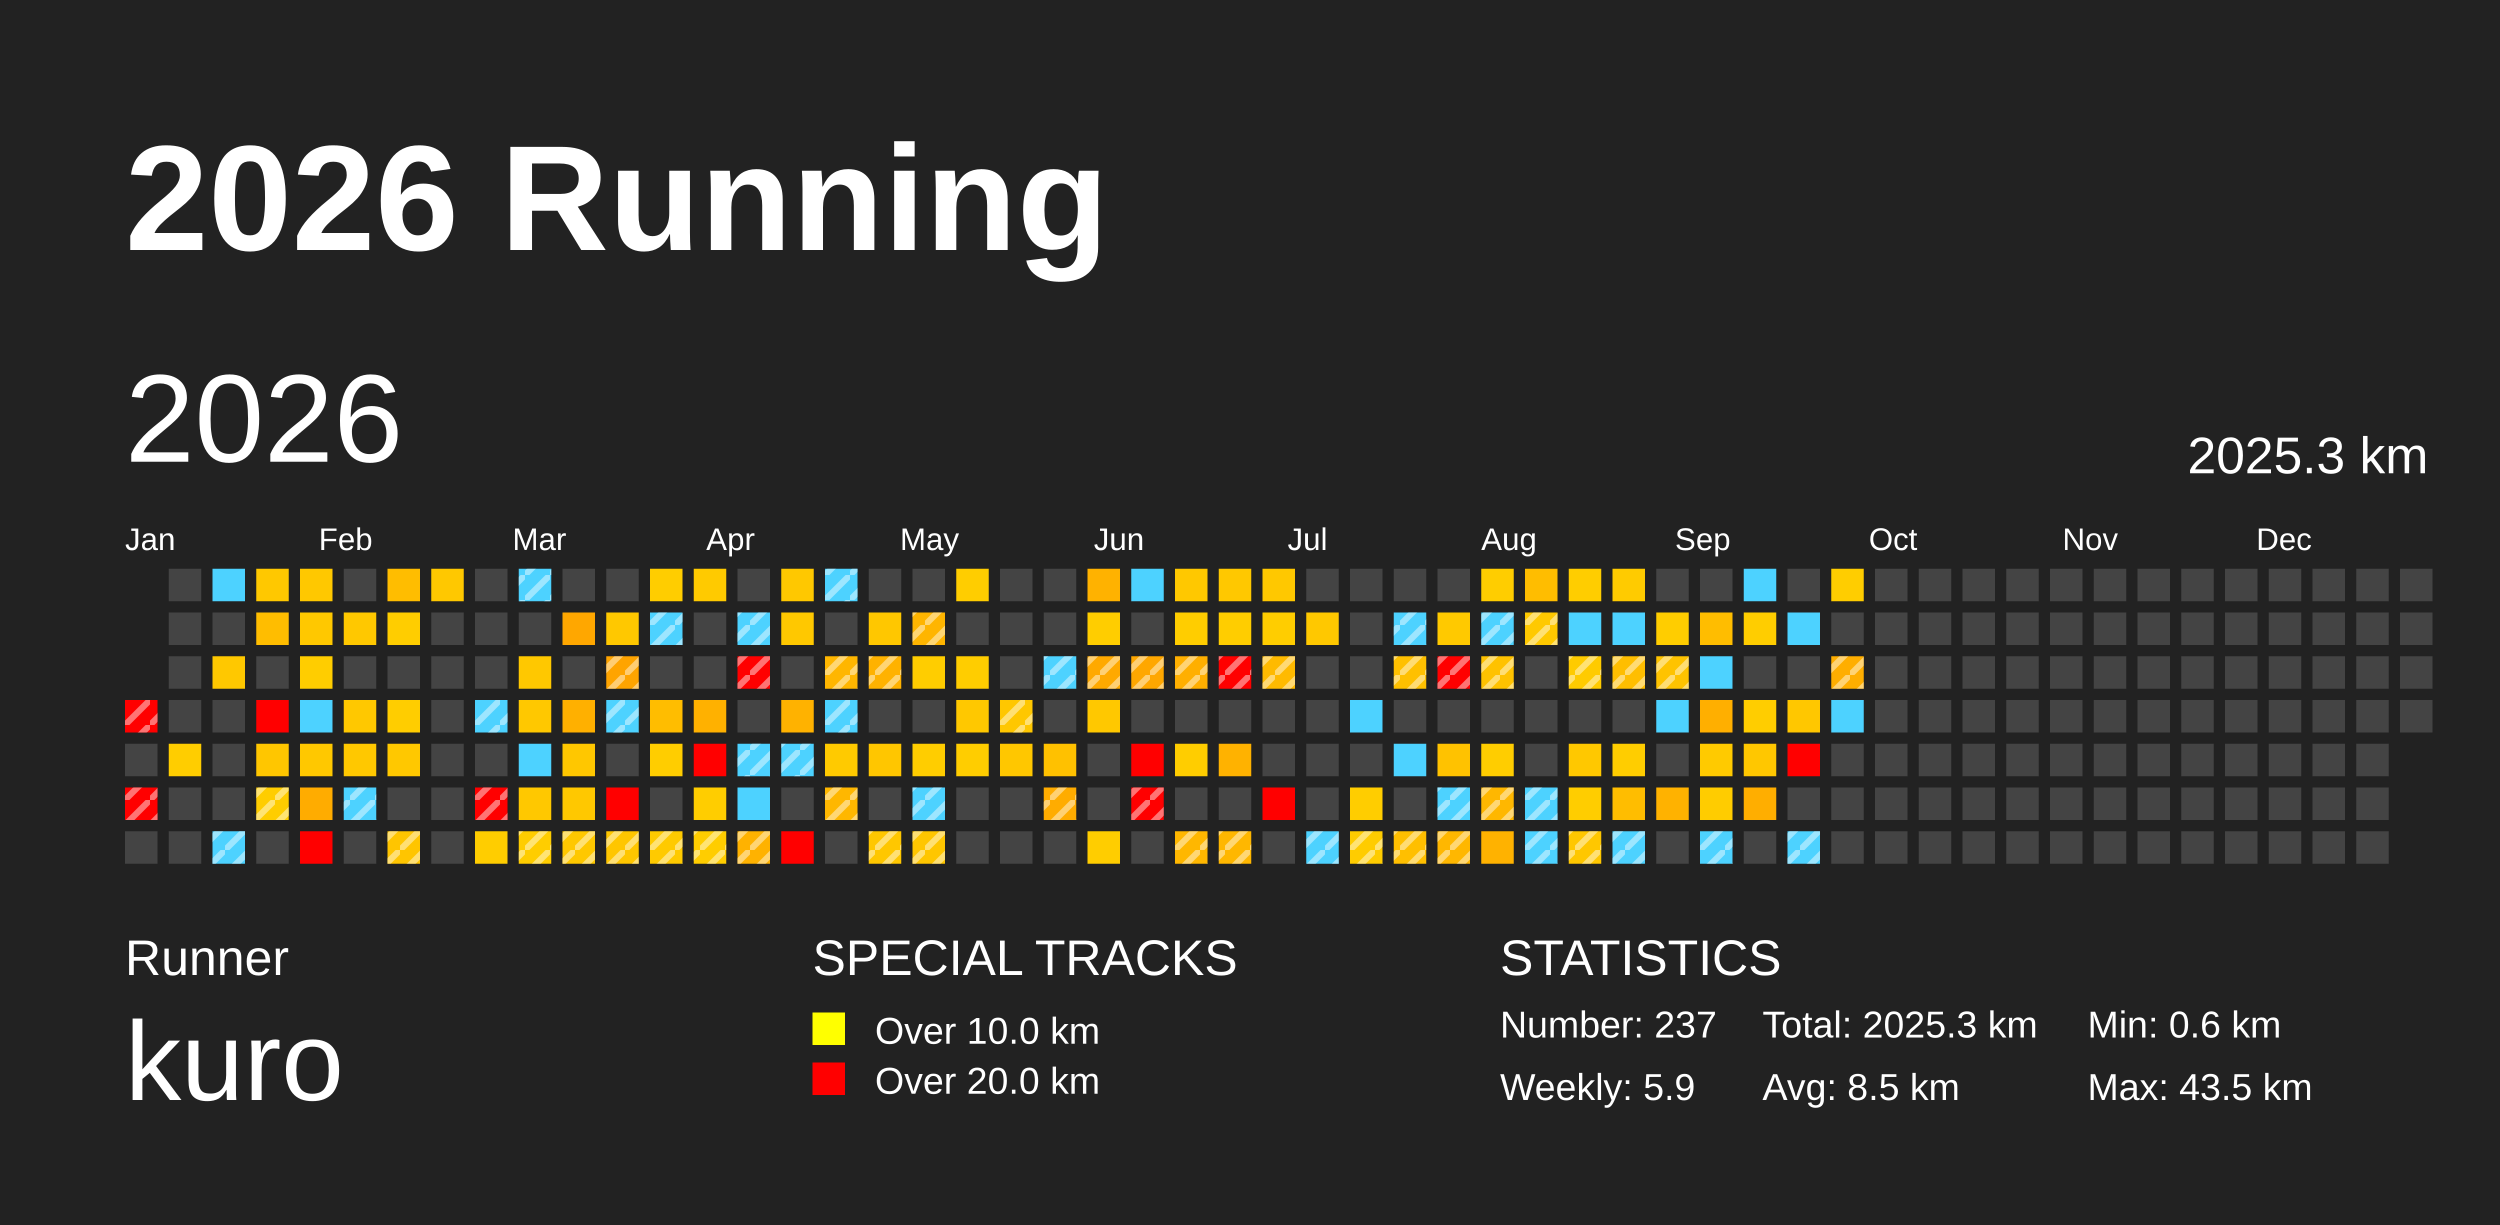
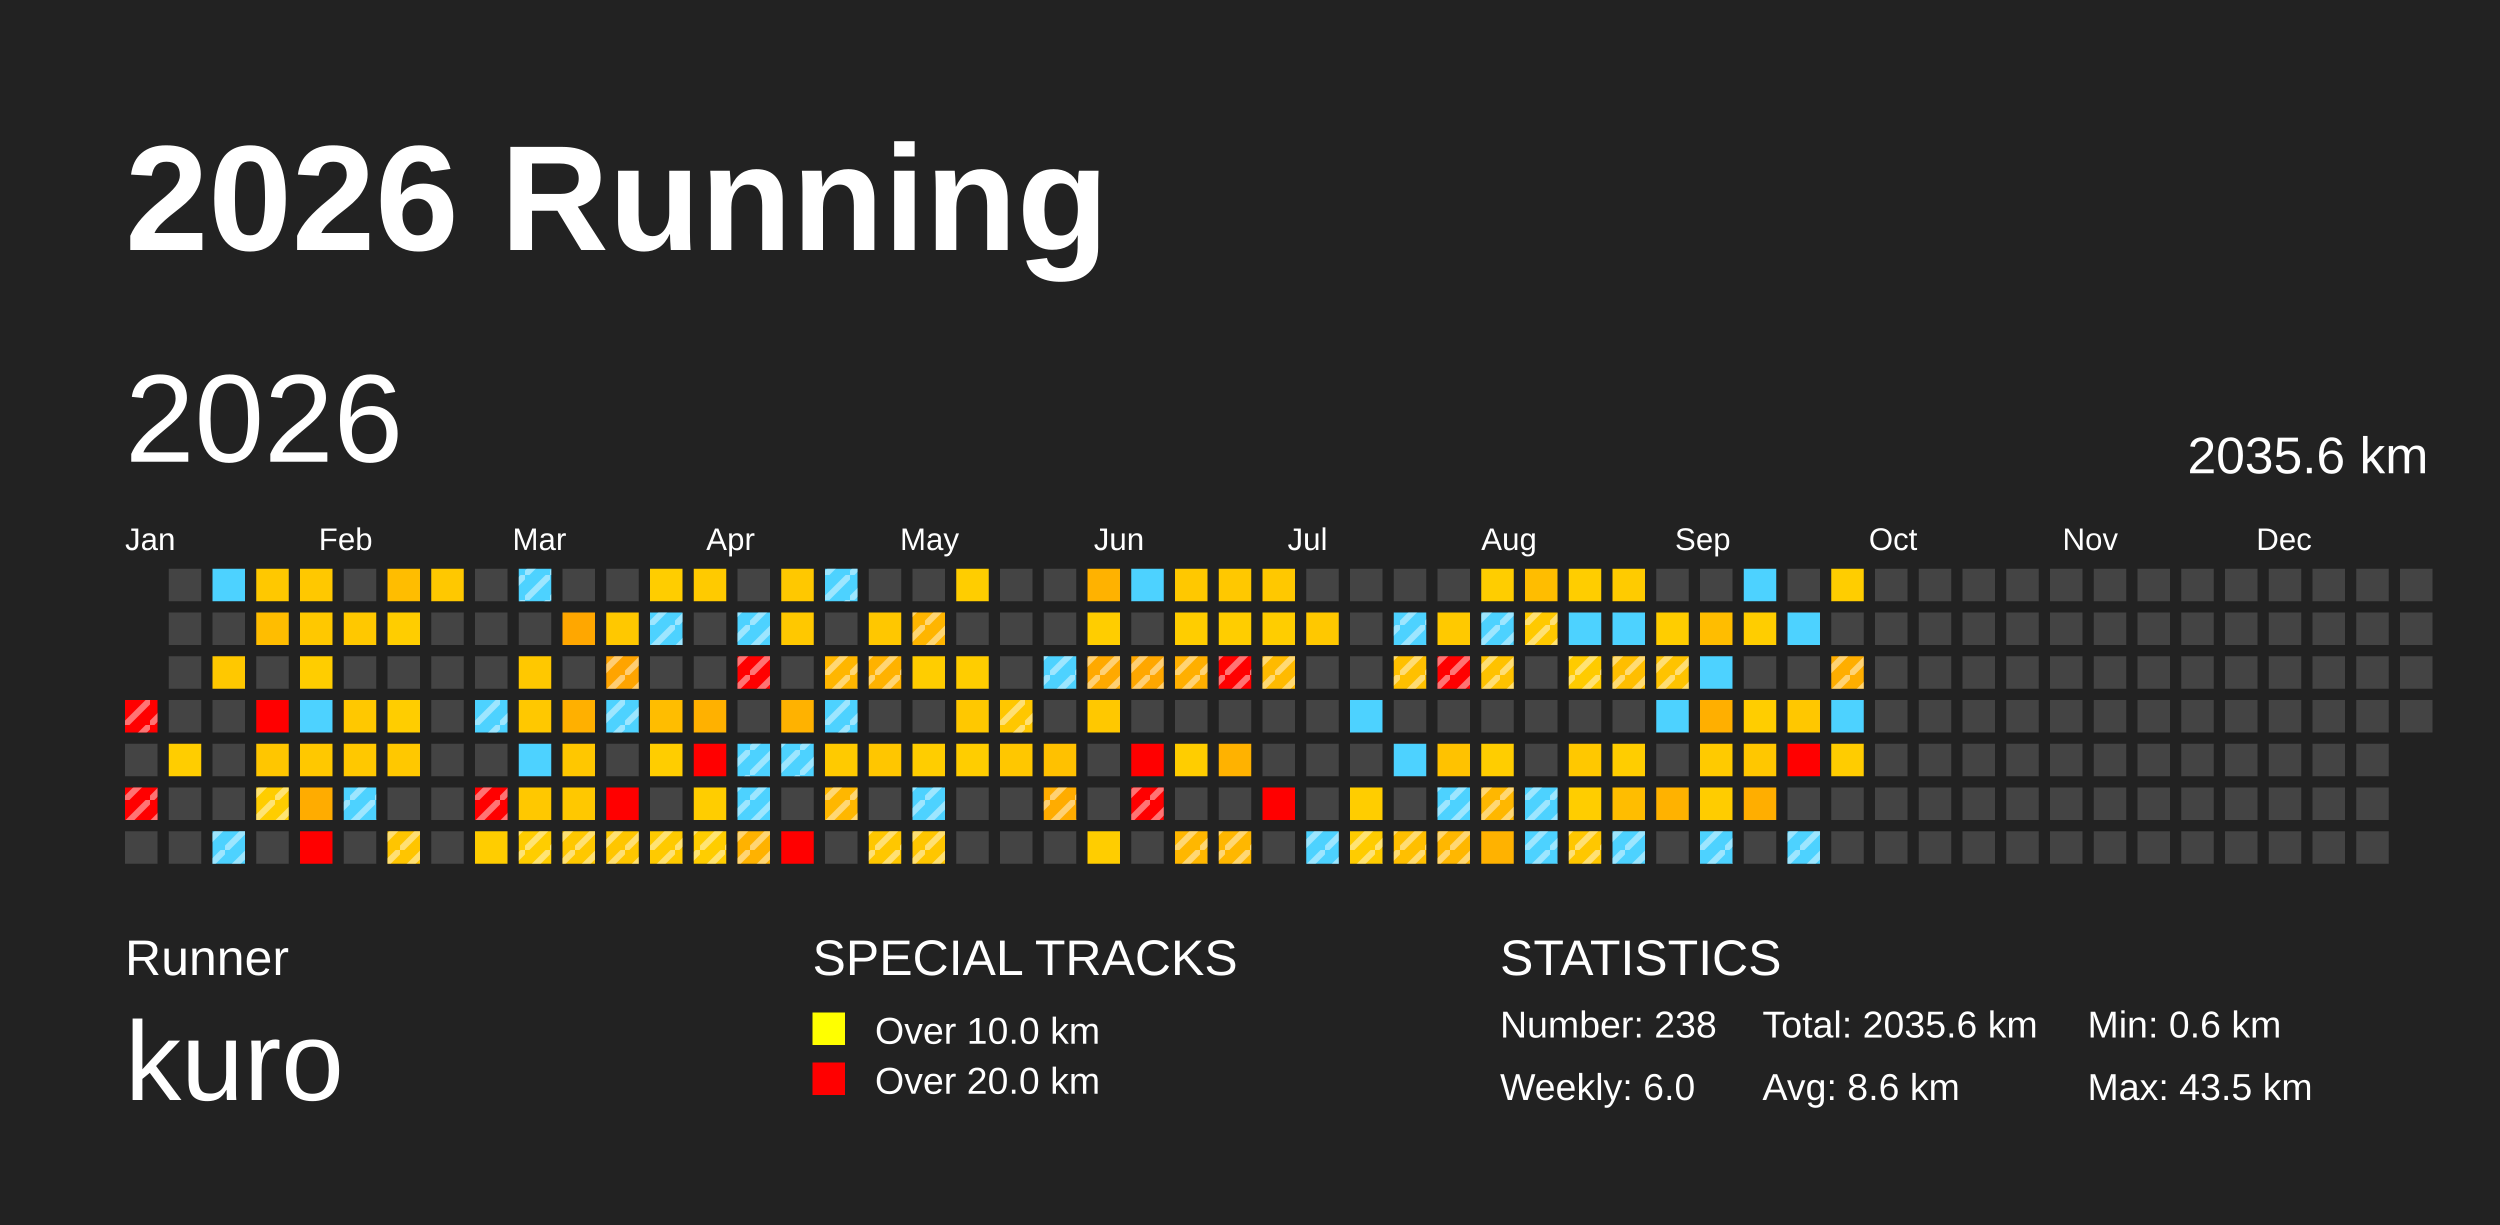
<svg xmlns="http://www.w3.org/2000/svg" baseProfile="full" height="98mm" version="1.1" viewBox="0,0,200,98" width="200mm">
  <defs>
    <pattern height="2" id="indoor-stripe" patternUnits="userSpaceOnUse" width="2">
      <line stroke="white" stroke-opacity="0.45" stroke-width="0.5" x1="0" x2="2" y1="2" y2="0" />
    </pattern>
  </defs>
  <rect fill="#222222" height="98" width="200" x="0" y="0" />
  <text fill="#FFFFFF" style="font-size:12px; font-family:Arial; font-weight:bold;" x="10" y="20">2026 Running</text>
  <text fill="#FFFFFF" style="font-size:4px; font-family:Arial" x="10" y="78">Runner</text>
  <text fill="#FFFFFF" style="font-size:9px; font-family:Arial" x="10" y="88">kuro</text>
  <text fill="#FFFFFF" style="font-size:4px; font-family:Arial" x="65" y="78">SPECIAL TRACKS</text>
  <rect fill="yellow" height="2.6" width="2.6" x="65" y="81" />
  <text fill="#FFFFFF" style="font-size:3px; font-family:Arial" x="70" y="83.5">Over 10.0 km</text>
  <rect fill="red" height="2.6" width="2.6" x="65" y="85" />
  <text fill="#FFFFFF" style="font-size:3px; font-family:Arial" x="70" y="87.5">Over 20.0 km</text>
  <text fill="#FFFFFF" style="font-size:4px; font-family:Arial" x="120" y="78">STATISTICS</text>
-   <text fill="#FFFFFF" style="font-size:3px; font-family:Arial" x="120" y="83">Number: 237</text>
-   <text fill="#FFFFFF" style="font-size:3px; font-family:Arial" x="120" y="88">Weekly: 5.9</text>
-   <text fill="#FFFFFF" style="font-size:3px; font-family:Arial" x="141" y="83">Total: 2025.3 km</text>
-   <text fill="#FFFFFF" style="font-size:3px; font-family:Arial" x="141" y="88">Avg: 8.5 km</text>
+   <text fill="#FFFFFF" style="font-size:3px; font-family:Arial" x="120" y="83">Number: 238</text>
+   <text fill="#FFFFFF" style="font-size:3px; font-family:Arial" x="120" y="88">Weekly: 6.0</text>
+   <text fill="#FFFFFF" style="font-size:3px; font-family:Arial" x="141" y="83">Total: 2035.6 km</text>
+   <text fill="#FFFFFF" style="font-size:3px; font-family:Arial" x="141" y="88">Avg: 8.6 km</text>
  <text fill="#FFFFFF" style="font-size:3px; font-family:Arial" x="167" y="83">Min: 0.6 km</text>
  <text fill="#FFFFFF" style="font-size:3px; font-family:Arial" x="167" y="88">Max: 43.5 km</text>
  <text dominant-baseline="hanging" fill="#FFFFFF" style="font-size:10.0px; font-family:Arial;" x="10" y="30">2026</text>
-   <text dominant-baseline="hanging" fill="#FFFFFF" style="font-size:4.125px; font-family:Arial;" x="175" y="35">2025.3 km</text>
+   <text dominant-baseline="hanging" fill="#FFFFFF" style="font-size:4.125px; font-family:Arial;" x="175" y="35">2035.6 km</text>
  <text fill="#FFFFFF" style="font-size:2.5px; font-family:Arial" x="10.0" y="44">Jan</text>
  <text fill="#FFFFFF" style="font-size:2.5px; font-family:Arial" x="25.5" y="44">Feb</text>
  <text fill="#FFFFFF" style="font-size:2.5px; font-family:Arial" x="41.0" y="44">Mar</text>
  <text fill="#FFFFFF" style="font-size:2.5px; font-family:Arial" x="56.5" y="44">Apr</text>
  <text fill="#FFFFFF" style="font-size:2.5px; font-family:Arial" x="72.0" y="44">May</text>
  <text fill="#FFFFFF" style="font-size:2.5px; font-family:Arial" x="87.5" y="44">Jun</text>
  <text fill="#FFFFFF" style="font-size:2.5px; font-family:Arial" x="103.0" y="44">Jul</text>
  <text fill="#FFFFFF" style="font-size:2.5px; font-family:Arial" x="118.5" y="44">Aug</text>
  <text fill="#FFFFFF" style="font-size:2.5px; font-family:Arial" x="134.0" y="44">Sep</text>
  <text fill="#FFFFFF" style="font-size:2.5px; font-family:Arial" x="149.5" y="44">Oct</text>
  <text fill="#FFFFFF" style="font-size:2.5px; font-family:Arial" x="165.0" y="44">Nov</text>
  <text fill="#FFFFFF" style="font-size:2.5px; font-family:Arial" x="180.5" y="44">Dec</text>
  <rect fill="red" height="2.6" width="2.6" x="10.0" y="56.0" />
  <rect fill="url(#indoor-stripe)" height="2.6" style="pointer-events: none;" width="2.6" x="10.0" y="56.0" />
  <rect fill="#444444" height="2.6" width="2.6" x="10.0" y="59.5" />
  <rect fill="red" height="2.6" width="2.6" x="10.0" y="63.0" />
  <rect fill="url(#indoor-stripe)" height="2.6" style="pointer-events: none;" width="2.6" x="10.0" y="63.0" />
  <rect fill="#444444" height="2.6" width="2.6" x="10.0" y="66.5" />
  <rect fill="#444444" height="2.6" width="2.6" x="13.5" y="45.5" />
  <rect fill="#444444" height="2.6" width="2.6" x="13.5" y="49.0" />
  <rect fill="#444444" height="2.6" width="2.6" x="13.5" y="52.5" />
  <rect fill="#444444" height="2.6" width="2.6" x="13.5" y="56.0" />
  <rect fill="#ffcd00" height="2.6" width="2.6" x="13.5" y="59.5" />
  <rect fill="#444444" height="2.6" width="2.6" x="13.5" y="63.0" />
  <rect fill="#444444" height="2.6" width="2.6" x="13.5" y="66.5" />
  <rect fill="#4dd2ff" height="2.6" width="2.6" x="17.0" y="45.5" />
  <rect fill="#444444" height="2.6" width="2.6" x="17.0" y="49.0" />
  <rect fill="#ffc800" height="2.6" width="2.6" x="17.0" y="52.5" />
  <rect fill="#444444" height="2.6" width="2.6" x="17.0" y="56.0" />
  <rect fill="#444444" height="2.6" width="2.6" x="17.0" y="59.5" />
  <rect fill="#444444" height="2.6" width="2.6" x="17.0" y="63.0" />
  <rect fill="#4dd2ff" height="2.6" width="2.6" x="17.0" y="66.5" />
  <rect fill="url(#indoor-stripe)" height="2.6" style="pointer-events: none;" width="2.6" x="17.0" y="66.5" />
  <rect fill="#ffc800" height="2.6" width="2.6" x="20.5" y="45.5" />
  <rect fill="#ffbd00" height="2.6" width="2.6" x="20.5" y="49.0" />
  <rect fill="#444444" height="2.6" width="2.6" x="20.5" y="52.5" />
  <rect fill="red" height="2.6" width="2.6" x="20.5" y="56.0" />
  <rect fill="#ffc600" height="2.6" width="2.6" x="20.5" y="59.5" />
  <rect fill="#ffcd00" height="2.6" width="2.6" x="20.5" y="63.0" />
  <rect fill="url(#indoor-stripe)" height="2.6" style="pointer-events: none;" width="2.6" x="20.5" y="63.0" />
  <rect fill="#444444" height="2.6" width="2.6" x="20.5" y="66.5" />
  <rect fill="#ffc800" height="2.6" width="2.6" x="24.0" y="45.5" />
  <rect fill="#ffc800" height="2.6" width="2.6" x="24.0" y="49.0" />
  <rect fill="#ffcd00" height="2.6" width="2.6" x="24.0" y="52.5" />
  <rect fill="#4dd2ff" height="2.6" width="2.6" x="24.0" y="56.0" />
  <rect fill="#ffc800" height="2.6" width="2.6" x="24.0" y="59.5" />
  <rect fill="#ffac00" height="2.6" width="2.6" x="24.0" y="63.0" />
  <rect fill="red" height="2.6" width="2.6" x="24.0" y="66.5" />
  <rect fill="#444444" height="2.6" width="2.6" x="27.5" y="45.5" />
  <rect fill="#ffc800" height="2.6" width="2.6" x="27.5" y="49.0" />
  <rect fill="#444444" height="2.6" width="2.6" x="27.5" y="52.5" />
  <rect fill="#ffc800" height="2.6" width="2.6" x="27.5" y="56.0" />
  <rect fill="#ffc800" height="2.6" width="2.6" x="27.5" y="59.5" />
  <rect fill="#4dd2ff" height="2.6" width="2.6" x="27.5" y="63.0" />
  <rect fill="url(#indoor-stripe)" height="2.6" style="pointer-events: none;" width="2.6" x="27.5" y="63.0" />
  <rect fill="#444444" height="2.6" width="2.6" x="27.5" y="66.5" />
  <rect fill="#ffbd00" height="2.6" width="2.6" x="31.0" y="45.5" />
  <rect fill="#ffcd00" height="2.6" width="2.6" x="31.0" y="49.0" />
  <rect fill="#444444" height="2.6" width="2.6" x="31.0" y="52.5" />
  <rect fill="#ffcd00" height="2.6" width="2.6" x="31.0" y="56.0" />
  <rect fill="#ffc800" height="2.6" width="2.6" x="31.0" y="59.5" />
  <rect fill="#444444" height="2.6" width="2.6" x="31.0" y="63.0" />
  <rect fill="#ffc500" height="2.6" width="2.6" x="31.0" y="66.5" />
  <rect fill="url(#indoor-stripe)" height="2.6" style="pointer-events: none;" width="2.6" x="31.0" y="66.5" />
  <rect fill="#ffc800" height="2.6" width="2.6" x="34.5" y="45.5" />
  <rect fill="#444444" height="2.6" width="2.6" x="34.5" y="49.0" />
  <rect fill="#444444" height="2.6" width="2.6" x="34.5" y="52.5" />
  <rect fill="#444444" height="2.6" width="2.6" x="34.5" y="56.0" />
  <rect fill="#444444" height="2.6" width="2.6" x="34.5" y="59.5" />
  <rect fill="#444444" height="2.6" width="2.6" x="34.5" y="63.0" />
  <rect fill="#444444" height="2.6" width="2.6" x="34.5" y="66.5" />
  <rect fill="#444444" height="2.6" width="2.6" x="38.0" y="45.5" />
  <rect fill="#444444" height="2.6" width="2.6" x="38.0" y="49.0" />
  <rect fill="#444444" height="2.6" width="2.6" x="38.0" y="52.5" />
  <rect fill="#4dd2ff" height="2.6" width="2.6" x="38.0" y="56.0" />
  <rect fill="url(#indoor-stripe)" height="2.6" style="pointer-events: none;" width="2.6" x="38.0" y="56.0" />
  <rect fill="#444444" height="2.6" width="2.6" x="38.0" y="59.5" />
  <rect fill="red" height="2.6" width="2.6" x="38.0" y="63.0" />
  <rect fill="url(#indoor-stripe)" height="2.6" style="pointer-events: none;" width="2.6" x="38.0" y="63.0" />
  <rect fill="#ffcd00" height="2.6" width="2.6" x="38.0" y="66.5" />
  <rect fill="#4dd2ff" height="2.6" width="2.6" x="41.5" y="45.5" />
  <rect fill="url(#indoor-stripe)" height="2.6" style="pointer-events: none;" width="2.6" x="41.5" y="45.5" />
  <rect fill="#444444" height="2.6" width="2.6" x="41.5" y="49.0" />
  <rect fill="#ffc800" height="2.6" width="2.6" x="41.5" y="52.5" />
  <rect fill="#ffc800" height="2.6" width="2.6" x="41.5" y="56.0" />
  <rect fill="#4dd2ff" height="2.6" width="2.6" x="41.5" y="59.5" />
  <rect fill="#ffc800" height="2.6" width="2.6" x="41.5" y="63.0" />
  <rect fill="#ffcd00" height="2.6" width="2.6" x="41.5" y="66.5" />
  <rect fill="url(#indoor-stripe)" height="2.6" style="pointer-events: none;" width="2.6" x="41.5" y="66.5" />
  <rect fill="#444444" height="2.6" width="2.6" x="45.0" y="45.5" />
  <rect fill="#ffa700" height="2.6" width="2.6" x="45.0" y="49.0" />
  <rect fill="#444444" height="2.6" width="2.6" x="45.0" y="52.5" />
  <rect fill="#ffb000" height="2.6" width="2.6" x="45.0" y="56.0" />
  <rect fill="#ffc700" height="2.6" width="2.6" x="45.0" y="59.5" />
  <rect fill="#ffc800" height="2.6" width="2.6" x="45.0" y="63.0" />
  <rect fill="#ffc800" height="2.6" width="2.6" x="45.0" y="66.5" />
  <rect fill="url(#indoor-stripe)" height="2.6" style="pointer-events: none;" width="2.6" x="45.0" y="66.5" />
  <rect fill="#444444" height="2.6" width="2.6" x="48.5" y="45.5" />
  <rect fill="#ffc800" height="2.6" width="2.6" x="48.5" y="49.0" />
  <rect fill="#ffa400" height="2.6" width="2.6" x="48.5" y="52.5" />
  <rect fill="url(#indoor-stripe)" height="2.6" style="pointer-events: none;" width="2.6" x="48.5" y="52.5" />
  <rect fill="#4dd2ff" height="2.6" width="2.6" x="48.5" y="56.0" />
  <rect fill="url(#indoor-stripe)" height="2.6" style="pointer-events: none;" width="2.6" x="48.5" y="56.0" />
  <rect fill="#444444" height="2.6" width="2.6" x="48.5" y="59.5" />
  <rect fill="red" height="2.6" width="2.6" x="48.5" y="63.0" />
  <rect fill="#ffc600" height="2.6" width="2.6" x="48.5" y="66.5" />
  <rect fill="url(#indoor-stripe)" height="2.6" style="pointer-events: none;" width="2.6" x="48.5" y="66.5" />
  <rect fill="#ffcd00" height="2.6" width="2.6" x="52.0" y="45.5" />
  <rect fill="#4dd2ff" height="2.6" width="2.6" x="52.0" y="49.0" />
  <rect fill="url(#indoor-stripe)" height="2.6" style="pointer-events: none;" width="2.6" x="52.0" y="49.0" />
  <rect fill="#444444" height="2.6" width="2.6" x="52.0" y="52.5" />
  <rect fill="#ffbd00" height="2.6" width="2.6" x="52.0" y="56.0" />
  <rect fill="#ffcd00" height="2.6" width="2.6" x="52.0" y="59.5" />
  <rect fill="#444444" height="2.6" width="2.6" x="52.0" y="63.0" />
  <rect fill="#ffca00" height="2.6" width="2.6" x="52.0" y="66.5" />
  <rect fill="url(#indoor-stripe)" height="2.6" style="pointer-events: none;" width="2.6" x="52.0" y="66.5" />
  <rect fill="#ffca00" height="2.6" width="2.6" x="55.5" y="45.5" />
  <rect fill="#444444" height="2.6" width="2.6" x="55.5" y="49.0" />
  <rect fill="#444444" height="2.6" width="2.6" x="55.5" y="52.5" />
  <rect fill="#ffb100" height="2.6" width="2.6" x="55.5" y="56.0" />
  <rect fill="red" height="2.6" width="2.6" x="55.5" y="59.5" />
  <rect fill="#ffcd00" height="2.6" width="2.6" x="55.5" y="63.0" />
  <rect fill="#ffcd00" height="2.6" width="2.6" x="55.5" y="66.5" />
  <rect fill="url(#indoor-stripe)" height="2.6" style="pointer-events: none;" width="2.6" x="55.5" y="66.5" />
  <rect fill="#444444" height="2.6" width="2.6" x="59.0" y="45.5" />
  <rect fill="#4dd2ff" height="2.6" width="2.6" x="59.0" y="49.0" />
  <rect fill="url(#indoor-stripe)" height="2.6" style="pointer-events: none;" width="2.6" x="59.0" y="49.0" />
  <rect fill="red" height="2.6" width="2.6" x="59.0" y="52.5" />
  <rect fill="url(#indoor-stripe)" height="2.6" style="pointer-events: none;" width="2.6" x="59.0" y="52.5" />
  <rect fill="#444444" height="2.6" width="2.6" x="59.0" y="56.0" />
  <rect fill="#4dd2ff" height="2.6" width="2.6" x="59.0" y="59.5" />
  <rect fill="url(#indoor-stripe)" height="2.6" style="pointer-events: none;" width="2.6" x="59.0" y="59.5" />
  <rect fill="#4dd2ff" height="2.6" width="2.6" x="59.0" y="63.0" />
+   <rect fill="url(#indoor-stripe)" height="2.6" style="pointer-events: none;" width="2.6" x="59.0" y="63.0" />
  <rect fill="#ffb200" height="2.6" width="2.6" x="59.0" y="66.5" />
  <rect fill="url(#indoor-stripe)" height="2.6" style="pointer-events: none;" width="2.6" x="59.0" y="66.5" />
  <rect fill="#ffc800" height="2.6" width="2.6" x="62.5" y="45.5" />
  <rect fill="#ffc800" height="2.6" width="2.6" x="62.5" y="49.0" />
  <rect fill="#444444" height="2.6" width="2.6" x="62.5" y="52.5" />
  <rect fill="#ffb200" height="2.6" width="2.6" x="62.5" y="56.0" />
  <rect fill="#4dd2ff" height="2.6" width="2.6" x="62.5" y="59.5" />
  <rect fill="url(#indoor-stripe)" height="2.6" style="pointer-events: none;" width="2.6" x="62.5" y="59.5" />
  <rect fill="#444444" height="2.6" width="2.6" x="62.5" y="63.0" />
  <rect fill="red" height="2.6" width="2.6" x="62.5" y="66.5" />
  <rect fill="#4dd2ff" height="2.6" width="2.6" x="66.0" y="45.5" />
  <rect fill="url(#indoor-stripe)" height="2.6" style="pointer-events: none;" width="2.6" x="66.0" y="45.5" />
  <rect fill="#444444" height="2.6" width="2.6" x="66.0" y="49.0" />
  <rect fill="#ffb600" height="2.6" width="2.6" x="66.0" y="52.5" />
  <rect fill="url(#indoor-stripe)" height="2.6" style="pointer-events: none;" width="2.6" x="66.0" y="52.5" />
  <rect fill="#4dd2ff" height="2.6" width="2.6" x="66.0" y="56.0" />
  <rect fill="url(#indoor-stripe)" height="2.6" style="pointer-events: none;" width="2.6" x="66.0" y="56.0" />
  <rect fill="#ffca00" height="2.6" width="2.6" x="66.0" y="59.5" />
  <rect fill="#ffb700" height="2.6" width="2.6" x="66.0" y="63.0" />
  <rect fill="url(#indoor-stripe)" height="2.6" style="pointer-events: none;" width="2.6" x="66.0" y="63.0" />
  <rect fill="#444444" height="2.6" width="2.6" x="66.0" y="66.5" />
  <rect fill="#444444" height="2.6" width="2.6" x="69.5" y="45.5" />
  <rect fill="#ffc700" height="2.6" width="2.6" x="69.5" y="49.0" />
  <rect fill="#ffb200" height="2.6" width="2.6" x="69.5" y="52.5" />
  <rect fill="url(#indoor-stripe)" height="2.6" style="pointer-events: none;" width="2.6" x="69.5" y="52.5" />
  <rect fill="#444444" height="2.6" width="2.6" x="69.5" y="56.0" />
  <rect fill="#ffc600" height="2.6" width="2.6" x="69.5" y="59.5" />
  <rect fill="#444444" height="2.6" width="2.6" x="69.5" y="63.0" />
  <rect fill="#ffc700" height="2.6" width="2.6" x="69.5" y="66.5" />
  <rect fill="url(#indoor-stripe)" height="2.6" style="pointer-events: none;" width="2.6" x="69.5" y="66.5" />
  <rect fill="#444444" height="2.6" width="2.6" x="73.0" y="45.5" />
  <rect fill="#ffb500" height="2.6" width="2.6" x="73.0" y="49.0" />
  <rect fill="url(#indoor-stripe)" height="2.6" style="pointer-events: none;" width="2.6" x="73.0" y="49.0" />
  <rect fill="#ffcd00" height="2.6" width="2.6" x="73.0" y="52.5" />
  <rect fill="#444444" height="2.6" width="2.6" x="73.0" y="56.0" />
  <rect fill="#ffcd00" height="2.6" width="2.6" x="73.0" y="59.5" />
  <rect fill="#4dd2ff" height="2.6" width="2.6" x="73.0" y="63.0" />
  <rect fill="url(#indoor-stripe)" height="2.6" style="pointer-events: none;" width="2.6" x="73.0" y="63.0" />
  <rect fill="#ffc600" height="2.6" width="2.6" x="73.0" y="66.5" />
  <rect fill="url(#indoor-stripe)" height="2.6" style="pointer-events: none;" width="2.6" x="73.0" y="66.5" />
  <rect fill="#ffcd00" height="2.6" width="2.6" x="76.5" y="45.5" />
  <rect fill="#444444" height="2.6" width="2.6" x="76.5" y="49.0" />
  <rect fill="#ffcd00" height="2.6" width="2.6" x="76.5" y="52.5" />
  <rect fill="#ffc800" height="2.6" width="2.6" x="76.5" y="56.0" />
  <rect fill="#ffcd00" height="2.6" width="2.6" x="76.5" y="59.5" />
  <rect fill="#444444" height="2.6" width="2.6" x="76.5" y="63.0" />
  <rect fill="#444444" height="2.6" width="2.6" x="76.5" y="66.5" />
  <rect fill="#444444" height="2.6" width="2.6" x="80.0" y="45.5" />
  <rect fill="#444444" height="2.6" width="2.6" x="80.0" y="49.0" />
  <rect fill="#444444" height="2.6" width="2.6" x="80.0" y="52.5" />
  <rect fill="#ffc700" height="2.6" width="2.6" x="80.0" y="56.0" />
  <rect fill="url(#indoor-stripe)" height="2.6" style="pointer-events: none;" width="2.6" x="80.0" y="56.0" />
  <rect fill="#ffc700" height="2.6" width="2.6" x="80.0" y="59.5" />
  <rect fill="#444444" height="2.6" width="2.6" x="80.0" y="63.0" />
  <rect fill="#444444" height="2.6" width="2.6" x="80.0" y="66.5" />
  <rect fill="#444444" height="2.6" width="2.6" x="83.5" y="45.5" />
  <rect fill="#444444" height="2.6" width="2.6" x="83.5" y="49.0" />
  <rect fill="#4dd2ff" height="2.6" width="2.6" x="83.5" y="52.5" />
  <rect fill="url(#indoor-stripe)" height="2.6" style="pointer-events: none;" width="2.6" x="83.5" y="52.5" />
  <rect fill="#444444" height="2.6" width="2.6" x="83.5" y="56.0" />
  <rect fill="#ffc100" height="2.6" width="2.6" x="83.5" y="59.5" />
  <rect fill="#ffac00" height="2.6" width="2.6" x="83.5" y="63.0" />
  <rect fill="url(#indoor-stripe)" height="2.6" style="pointer-events: none;" width="2.6" x="83.5" y="63.0" />
  <rect fill="#444444" height="2.6" width="2.6" x="83.5" y="66.5" />
  <rect fill="#ffb200" height="2.6" width="2.6" x="87.0" y="45.5" />
  <rect fill="#ffcd00" height="2.6" width="2.6" x="87.0" y="49.0" />
  <rect fill="#ffa900" height="2.6" width="2.6" x="87.0" y="52.5" />
  <rect fill="url(#indoor-stripe)" height="2.6" style="pointer-events: none;" width="2.6" x="87.0" y="52.5" />
  <rect fill="#ffc800" height="2.6" width="2.6" x="87.0" y="56.0" />
  <rect fill="#444444" height="2.6" width="2.6" x="87.0" y="59.5" />
  <rect fill="#444444" height="2.6" width="2.6" x="87.0" y="63.0" />
  <rect fill="#ffcd00" height="2.6" width="2.6" x="87.0" y="66.5" />
  <rect fill="#4dd2ff" height="2.6" width="2.6" x="90.5" y="45.5" />
  <rect fill="#444444" height="2.6" width="2.6" x="90.5" y="49.0" />
  <rect fill="#ffa700" height="2.6" width="2.6" x="90.5" y="52.5" />
  <rect fill="url(#indoor-stripe)" height="2.6" style="pointer-events: none;" width="2.6" x="90.5" y="52.5" />
  <rect fill="#444444" height="2.6" width="2.6" x="90.5" y="56.0" />
  <rect fill="red" height="2.6" width="2.6" x="90.5" y="59.5" />
  <rect fill="red" height="2.6" width="2.6" x="90.5" y="63.0" />
  <rect fill="url(#indoor-stripe)" height="2.6" style="pointer-events: none;" width="2.6" x="90.5" y="63.0" />
  <rect fill="#444444" height="2.6" width="2.6" x="90.5" y="66.5" />
  <rect fill="#ffc800" height="2.6" width="2.6" x="94.0" y="45.5" />
  <rect fill="#ffcd00" height="2.6" width="2.6" x="94.0" y="49.0" />
  <rect fill="#ffaf00" height="2.6" width="2.6" x="94.0" y="52.5" />
  <rect fill="url(#indoor-stripe)" height="2.6" style="pointer-events: none;" width="2.6" x="94.0" y="52.5" />
  <rect fill="#444444" height="2.6" width="2.6" x="94.0" y="56.0" />
  <rect fill="#ffcd00" height="2.6" width="2.6" x="94.0" y="59.5" />
  <rect fill="#444444" height="2.6" width="2.6" x="94.0" y="63.0" />
  <rect fill="#ffb700" height="2.6" width="2.6" x="94.0" y="66.5" />
  <rect fill="url(#indoor-stripe)" height="2.6" style="pointer-events: none;" width="2.6" x="94.0" y="66.5" />
  <rect fill="#ffc800" height="2.6" width="2.6" x="97.5" y="45.5" />
  <rect fill="#ffcd00" height="2.6" width="2.6" x="97.5" y="49.0" />
  <rect fill="red" height="2.6" width="2.6" x="97.5" y="52.5" />
  <rect fill="url(#indoor-stripe)" height="2.6" style="pointer-events: none;" width="2.6" x="97.5" y="52.5" />
  <rect fill="#444444" height="2.6" width="2.6" x="97.5" y="56.0" />
  <rect fill="#ffb200" height="2.6" width="2.6" x="97.5" y="59.5" />
  <rect fill="#444444" height="2.6" width="2.6" x="97.5" y="63.0" />
  <rect fill="#ffb700" height="2.6" width="2.6" x="97.5" y="66.5" />
  <rect fill="url(#indoor-stripe)" height="2.6" style="pointer-events: none;" width="2.6" x="97.5" y="66.5" />
  <rect fill="#ffc800" height="2.6" width="2.6" x="101.0" y="45.5" />
  <rect fill="#ffcd00" height="2.6" width="2.6" x="101.0" y="49.0" />
  <rect fill="#ffba00" height="2.6" width="2.6" x="101.0" y="52.5" />
  <rect fill="url(#indoor-stripe)" height="2.6" style="pointer-events: none;" width="2.6" x="101.0" y="52.5" />
  <rect fill="#444444" height="2.6" width="2.6" x="101.0" y="56.0" />
  <rect fill="#444444" height="2.6" width="2.6" x="101.0" y="59.5" />
  <rect fill="red" height="2.6" width="2.6" x="101.0" y="63.0" />
  <rect fill="#444444" height="2.6" width="2.6" x="101.0" y="66.5" />
  <rect fill="#444444" height="2.6" width="2.6" x="104.5" y="45.5" />
  <rect fill="#ffc800" height="2.6" width="2.6" x="104.5" y="49.0" />
  <rect fill="#444444" height="2.6" width="2.6" x="104.5" y="52.5" />
  <rect fill="#444444" height="2.6" width="2.6" x="104.5" y="56.0" />
  <rect fill="#444444" height="2.6" width="2.6" x="104.5" y="59.5" />
  <rect fill="#444444" height="2.6" width="2.6" x="104.5" y="63.0" />
  <rect fill="#4dd2ff" height="2.6" width="2.6" x="104.5" y="66.5" />
  <rect fill="url(#indoor-stripe)" height="2.6" style="pointer-events: none;" width="2.6" x="104.5" y="66.5" />
  <rect fill="#444444" height="2.6" width="2.6" x="108.0" y="45.5" />
  <rect fill="#444444" height="2.6" width="2.6" x="108.0" y="49.0" />
  <rect fill="#444444" height="2.6" width="2.6" x="108.0" y="52.5" />
  <rect fill="#4dd2ff" height="2.6" width="2.6" x="108.0" y="56.0" />
  <rect fill="#444444" height="2.6" width="2.6" x="108.0" y="59.5" />
  <rect fill="#ffcd00" height="2.6" width="2.6" x="108.0" y="63.0" />
  <rect fill="#ffcc00" height="2.6" width="2.6" x="108.0" y="66.5" />
  <rect fill="url(#indoor-stripe)" height="2.6" style="pointer-events: none;" width="2.6" x="108.0" y="66.5" />
  <rect fill="#444444" height="2.6" width="2.6" x="111.5" y="45.5" />
  <rect fill="#4dd2ff" height="2.6" width="2.6" x="111.5" y="49.0" />
  <rect fill="url(#indoor-stripe)" height="2.6" style="pointer-events: none;" width="2.6" x="111.5" y="49.0" />
  <rect fill="#ffc000" height="2.6" width="2.6" x="111.5" y="52.5" />
  <rect fill="url(#indoor-stripe)" height="2.6" style="pointer-events: none;" width="2.6" x="111.5" y="52.5" />
  <rect fill="#444444" height="2.6" width="2.6" x="111.5" y="56.0" />
  <rect fill="#4dd2ff" height="2.6" width="2.6" x="111.5" y="59.5" />
  <rect fill="#444444" height="2.6" width="2.6" x="111.5" y="63.0" />
  <rect fill="#ffbf00" height="2.6" width="2.6" x="111.5" y="66.5" />
  <rect fill="url(#indoor-stripe)" height="2.6" style="pointer-events: none;" width="2.6" x="111.5" y="66.5" />
  <rect fill="#444444" height="2.6" width="2.6" x="115.0" y="45.5" />
  <rect fill="#ffc900" height="2.6" width="2.6" x="115.0" y="49.0" />
  <rect fill="red" height="2.6" width="2.6" x="115.0" y="52.5" />
  <rect fill="url(#indoor-stripe)" height="2.6" style="pointer-events: none;" width="2.6" x="115.0" y="52.5" />
  <rect fill="#444444" height="2.6" width="2.6" x="115.0" y="56.0" />
  <rect fill="#ffc200" height="2.6" width="2.6" x="115.0" y="59.5" />
  <rect fill="#4dd2ff" height="2.6" width="2.6" x="115.0" y="63.0" />
  <rect fill="url(#indoor-stripe)" height="2.6" style="pointer-events: none;" width="2.6" x="115.0" y="63.0" />
  <rect fill="#ffb700" height="2.6" width="2.6" x="115.0" y="66.5" />
  <rect fill="url(#indoor-stripe)" height="2.6" style="pointer-events: none;" width="2.6" x="115.0" y="66.5" />
  <rect fill="#ffcd00" height="2.6" width="2.6" x="118.5" y="45.5" />
  <rect fill="#4dd2ff" height="2.6" width="2.6" x="118.5" y="49.0" />
  <rect fill="url(#indoor-stripe)" height="2.6" style="pointer-events: none;" width="2.6" x="118.5" y="49.0" />
  <rect fill="#ffc200" height="2.6" width="2.6" x="118.5" y="52.5" />
  <rect fill="url(#indoor-stripe)" height="2.6" style="pointer-events: none;" width="2.6" x="118.5" y="52.5" />
  <rect fill="#444444" height="2.6" width="2.6" x="118.5" y="56.0" />
  <rect fill="#ffcd00" height="2.6" width="2.6" x="118.5" y="59.5" />
  <rect fill="#ffb700" height="2.6" width="2.6" x="118.5" y="63.0" />
  <rect fill="url(#indoor-stripe)" height="2.6" style="pointer-events: none;" width="2.6" x="118.5" y="63.0" />
  <rect fill="#ffb200" height="2.6" width="2.6" x="118.5" y="66.5" />
  <rect fill="#ffbd00" height="2.6" width="2.6" x="122.0" y="45.5" />
  <rect fill="#ffc900" height="2.6" width="2.6" x="122.0" y="49.0" />
  <rect fill="url(#indoor-stripe)" height="2.6" style="pointer-events: none;" width="2.6" x="122.0" y="49.0" />
  <rect fill="#444444" height="2.6" width="2.6" x="122.0" y="52.5" />
  <rect fill="#444444" height="2.6" width="2.6" x="122.0" y="56.0" />
  <rect fill="#444444" height="2.6" width="2.6" x="122.0" y="59.5" />
  <rect fill="#4dd2ff" height="2.6" width="2.6" x="122.0" y="63.0" />
  <rect fill="url(#indoor-stripe)" height="2.6" style="pointer-events: none;" width="2.6" x="122.0" y="63.0" />
  <rect fill="#4dd2ff" height="2.6" width="2.6" x="122.0" y="66.5" />
  <rect fill="url(#indoor-stripe)" height="2.6" style="pointer-events: none;" width="2.6" x="122.0" y="66.5" />
  <rect fill="#ffcd00" height="2.6" width="2.6" x="125.5" y="45.5" />
  <rect fill="#4dd2ff" height="2.6" width="2.6" x="125.5" y="49.0" />
  <rect fill="#ffcb00" height="2.6" width="2.6" x="125.5" y="52.5" />
  <rect fill="url(#indoor-stripe)" height="2.6" style="pointer-events: none;" width="2.6" x="125.5" y="52.5" />
  <rect fill="#444444" height="2.6" width="2.6" x="125.5" y="56.0" />
  <rect fill="#ffc800" height="2.6" width="2.6" x="125.5" y="59.5" />
  <rect fill="#ffcd00" height="2.6" width="2.6" x="125.5" y="63.0" />
  <rect fill="#ffc700" height="2.6" width="2.6" x="125.5" y="66.5" />
  <rect fill="url(#indoor-stripe)" height="2.6" style="pointer-events: none;" width="2.6" x="125.5" y="66.5" />
  <rect fill="#ffcb00" height="2.6" width="2.6" x="129.0" y="45.5" />
  <rect fill="#4dd2ff" height="2.6" width="2.6" x="129.0" y="49.0" />
  <rect fill="#ffbe00" height="2.6" width="2.6" x="129.0" y="52.5" />
  <rect fill="url(#indoor-stripe)" height="2.6" style="pointer-events: none;" width="2.6" x="129.0" y="52.5" />
  <rect fill="#444444" height="2.6" width="2.6" x="129.0" y="56.0" />
  <rect fill="#ffcd00" height="2.6" width="2.6" x="129.0" y="59.5" />
  <rect fill="#ffbd00" height="2.6" width="2.6" x="129.0" y="63.0" />
  <rect fill="#4dd2ff" height="2.6" width="2.6" x="129.0" y="66.5" />
  <rect fill="url(#indoor-stripe)" height="2.6" style="pointer-events: none;" width="2.6" x="129.0" y="66.5" />
  <rect fill="#444444" height="2.6" width="2.6" x="132.5" y="45.5" />
  <rect fill="#ffcd00" height="2.6" width="2.6" x="132.5" y="49.0" />
  <rect fill="#ffc300" height="2.6" width="2.6" x="132.5" y="52.5" />
  <rect fill="url(#indoor-stripe)" height="2.6" style="pointer-events: none;" width="2.6" x="132.5" y="52.5" />
  <rect fill="#4dd2ff" height="2.6" width="2.6" x="132.5" y="56.0" />
  <rect fill="#444444" height="2.6" width="2.6" x="132.5" y="59.5" />
  <rect fill="#ffb200" height="2.6" width="2.6" x="132.5" y="63.0" />
  <rect fill="#444444" height="2.6" width="2.6" x="132.5" y="66.5" />
  <rect fill="#444444" height="2.6" width="2.6" x="136.0" y="45.5" />
  <rect fill="#ffbd00" height="2.6" width="2.6" x="136.0" y="49.0" />
  <rect fill="#4dd2ff" height="2.6" width="2.6" x="136.0" y="52.5" />
  <rect fill="#ffaf00" height="2.6" width="2.6" x="136.0" y="56.0" />
  <rect fill="#ffca00" height="2.6" width="2.6" x="136.0" y="59.5" />
  <rect fill="#ffcc00" height="2.6" width="2.6" x="136.0" y="63.0" />
  <rect fill="#4dd2ff" height="2.6" width="2.6" x="136.0" y="66.5" />
  <rect fill="url(#indoor-stripe)" height="2.6" style="pointer-events: none;" width="2.6" x="136.0" y="66.5" />
  <rect fill="#4dd2ff" height="2.6" width="2.6" x="139.5" y="45.5" />
  <rect fill="#ffcd00" height="2.6" width="2.6" x="139.5" y="49.0" />
  <rect fill="#444444" height="2.6" width="2.6" x="139.5" y="52.5" />
  <rect fill="#ffcd00" height="2.6" width="2.6" x="139.5" y="56.0" />
  <rect fill="#ffc700" height="2.6" width="2.6" x="139.5" y="59.5" />
  <rect fill="#ffae00" height="2.6" width="2.6" x="139.5" y="63.0" />
  <rect fill="#444444" height="2.6" width="2.6" x="139.5" y="66.5" />
  <rect fill="#444444" height="2.6" width="2.6" x="143.0" y="45.5" />
  <rect fill="#4dd2ff" height="2.6" width="2.6" x="143.0" y="49.0" />
  <rect fill="#444444" height="2.6" width="2.6" x="143.0" y="52.5" />
  <rect fill="#ffc700" height="2.6" width="2.6" x="143.0" y="56.0" />
  <rect fill="red" height="2.6" width="2.6" x="143.0" y="59.5" />
  <rect fill="#444444" height="2.6" width="2.6" x="143.0" y="63.0" />
  <rect fill="#4dd2ff" height="2.6" width="2.6" x="143.0" y="66.5" />
  <rect fill="url(#indoor-stripe)" height="2.6" style="pointer-events: none;" width="2.6" x="143.0" y="66.5" />
  <rect fill="#ffcd00" height="2.6" width="2.6" x="146.5" y="45.5" />
  <rect fill="#444444" height="2.6" width="2.6" x="146.5" y="49.0" />
  <rect fill="#ffae00" height="2.6" width="2.6" x="146.5" y="52.5" />
  <rect fill="url(#indoor-stripe)" height="2.6" style="pointer-events: none;" width="2.6" x="146.5" y="52.5" />
  <rect fill="#4dd2ff" height="2.6" width="2.6" x="146.5" y="56.0" />
-   <rect fill="#444444" height="2.6" width="2.6" x="146.5" y="59.5" />
+   <rect fill="#ffcc00" height="2.6" width="2.6" x="146.5" y="59.5" />
  <rect fill="#444444" height="2.6" width="2.6" x="146.5" y="63.0" />
  <rect fill="#444444" height="2.6" width="2.6" x="146.5" y="66.5" />
  <rect fill="#444444" height="2.6" width="2.6" x="150.0" y="45.5" />
  <rect fill="#444444" height="2.6" width="2.6" x="150.0" y="49.0" />
  <rect fill="#444444" height="2.6" width="2.6" x="150.0" y="52.5" />
  <rect fill="#444444" height="2.6" width="2.6" x="150.0" y="56.0" />
  <rect fill="#444444" height="2.6" width="2.6" x="150.0" y="59.5" />
  <rect fill="#444444" height="2.6" width="2.6" x="150.0" y="63.0" />
  <rect fill="#444444" height="2.6" width="2.6" x="150.0" y="66.5" />
  <rect fill="#444444" height="2.6" width="2.6" x="153.5" y="45.5" />
  <rect fill="#444444" height="2.6" width="2.6" x="153.5" y="49.0" />
  <rect fill="#444444" height="2.6" width="2.6" x="153.5" y="52.5" />
  <rect fill="#444444" height="2.6" width="2.6" x="153.5" y="56.0" />
  <rect fill="#444444" height="2.6" width="2.6" x="153.5" y="59.5" />
  <rect fill="#444444" height="2.6" width="2.6" x="153.5" y="63.0" />
  <rect fill="#444444" height="2.6" width="2.6" x="153.5" y="66.5" />
  <rect fill="#444444" height="2.6" width="2.6" x="157.0" y="45.5" />
  <rect fill="#444444" height="2.6" width="2.6" x="157.0" y="49.0" />
  <rect fill="#444444" height="2.6" width="2.6" x="157.0" y="52.5" />
  <rect fill="#444444" height="2.6" width="2.6" x="157.0" y="56.0" />
  <rect fill="#444444" height="2.6" width="2.6" x="157.0" y="59.5" />
  <rect fill="#444444" height="2.6" width="2.6" x="157.0" y="63.0" />
  <rect fill="#444444" height="2.6" width="2.6" x="157.0" y="66.5" />
  <rect fill="#444444" height="2.6" width="2.6" x="160.5" y="45.5" />
  <rect fill="#444444" height="2.6" width="2.6" x="160.5" y="49.0" />
  <rect fill="#444444" height="2.6" width="2.6" x="160.5" y="52.5" />
  <rect fill="#444444" height="2.6" width="2.6" x="160.5" y="56.0" />
  <rect fill="#444444" height="2.6" width="2.6" x="160.5" y="59.5" />
  <rect fill="#444444" height="2.6" width="2.6" x="160.5" y="63.0" />
  <rect fill="#444444" height="2.6" width="2.6" x="160.5" y="66.5" />
  <rect fill="#444444" height="2.6" width="2.6" x="164.0" y="45.5" />
  <rect fill="#444444" height="2.6" width="2.6" x="164.0" y="49.0" />
  <rect fill="#444444" height="2.6" width="2.6" x="164.0" y="52.5" />
  <rect fill="#444444" height="2.6" width="2.6" x="164.0" y="56.0" />
  <rect fill="#444444" height="2.6" width="2.6" x="164.0" y="59.5" />
  <rect fill="#444444" height="2.6" width="2.6" x="164.0" y="63.0" />
  <rect fill="#444444" height="2.6" width="2.6" x="164.0" y="66.5" />
  <rect fill="#444444" height="2.6" width="2.6" x="167.5" y="45.5" />
  <rect fill="#444444" height="2.6" width="2.6" x="167.5" y="49.0" />
  <rect fill="#444444" height="2.6" width="2.6" x="167.5" y="52.5" />
  <rect fill="#444444" height="2.6" width="2.6" x="167.5" y="56.0" />
  <rect fill="#444444" height="2.6" width="2.6" x="167.5" y="59.5" />
  <rect fill="#444444" height="2.6" width="2.6" x="167.5" y="63.0" />
  <rect fill="#444444" height="2.6" width="2.6" x="167.5" y="66.5" />
  <rect fill="#444444" height="2.6" width="2.6" x="171.0" y="45.5" />
  <rect fill="#444444" height="2.6" width="2.6" x="171.0" y="49.0" />
  <rect fill="#444444" height="2.6" width="2.6" x="171.0" y="52.5" />
  <rect fill="#444444" height="2.6" width="2.6" x="171.0" y="56.0" />
  <rect fill="#444444" height="2.6" width="2.6" x="171.0" y="59.5" />
  <rect fill="#444444" height="2.6" width="2.6" x="171.0" y="63.0" />
  <rect fill="#444444" height="2.6" width="2.6" x="171.0" y="66.5" />
  <rect fill="#444444" height="2.6" width="2.6" x="174.5" y="45.5" />
  <rect fill="#444444" height="2.6" width="2.6" x="174.5" y="49.0" />
  <rect fill="#444444" height="2.6" width="2.6" x="174.5" y="52.5" />
  <rect fill="#444444" height="2.6" width="2.6" x="174.5" y="56.0" />
  <rect fill="#444444" height="2.6" width="2.6" x="174.5" y="59.5" />
  <rect fill="#444444" height="2.6" width="2.6" x="174.5" y="63.0" />
  <rect fill="#444444" height="2.6" width="2.6" x="174.5" y="66.5" />
  <rect fill="#444444" height="2.6" width="2.6" x="178.0" y="45.5" />
  <rect fill="#444444" height="2.6" width="2.6" x="178.0" y="49.0" />
  <rect fill="#444444" height="2.6" width="2.6" x="178.0" y="52.5" />
  <rect fill="#444444" height="2.6" width="2.6" x="178.0" y="56.0" />
  <rect fill="#444444" height="2.6" width="2.6" x="178.0" y="59.5" />
  <rect fill="#444444" height="2.6" width="2.6" x="178.0" y="63.0" />
  <rect fill="#444444" height="2.6" width="2.6" x="178.0" y="66.5" />
  <rect fill="#444444" height="2.6" width="2.6" x="181.5" y="45.5" />
  <rect fill="#444444" height="2.6" width="2.6" x="181.5" y="49.0" />
  <rect fill="#444444" height="2.6" width="2.6" x="181.5" y="52.5" />
  <rect fill="#444444" height="2.6" width="2.6" x="181.5" y="56.0" />
  <rect fill="#444444" height="2.6" width="2.6" x="181.5" y="59.5" />
  <rect fill="#444444" height="2.6" width="2.6" x="181.5" y="63.0" />
  <rect fill="#444444" height="2.6" width="2.6" x="181.5" y="66.5" />
  <rect fill="#444444" height="2.6" width="2.6" x="185.0" y="45.5" />
  <rect fill="#444444" height="2.6" width="2.6" x="185.0" y="49.0" />
  <rect fill="#444444" height="2.6" width="2.6" x="185.0" y="52.5" />
  <rect fill="#444444" height="2.6" width="2.6" x="185.0" y="56.0" />
  <rect fill="#444444" height="2.6" width="2.6" x="185.0" y="59.5" />
  <rect fill="#444444" height="2.6" width="2.6" x="185.0" y="63.0" />
  <rect fill="#444444" height="2.6" width="2.6" x="185.0" y="66.5" />
  <rect fill="#444444" height="2.6" width="2.6" x="188.5" y="45.5" />
  <rect fill="#444444" height="2.6" width="2.6" x="188.5" y="49.0" />
  <rect fill="#444444" height="2.6" width="2.6" x="188.5" y="52.5" />
  <rect fill="#444444" height="2.6" width="2.6" x="188.5" y="56.0" />
  <rect fill="#444444" height="2.6" width="2.6" x="188.5" y="59.5" />
  <rect fill="#444444" height="2.6" width="2.6" x="188.5" y="63.0" />
  <rect fill="#444444" height="2.6" width="2.6" x="188.5" y="66.5" />
  <rect fill="#444444" height="2.6" width="2.6" x="192.0" y="45.5" />
  <rect fill="#444444" height="2.6" width="2.6" x="192.0" y="49.0" />
  <rect fill="#444444" height="2.6" width="2.6" x="192.0" y="52.5" />
  <rect fill="#444444" height="2.6" width="2.6" x="192.0" y="56.0" />
</svg>
